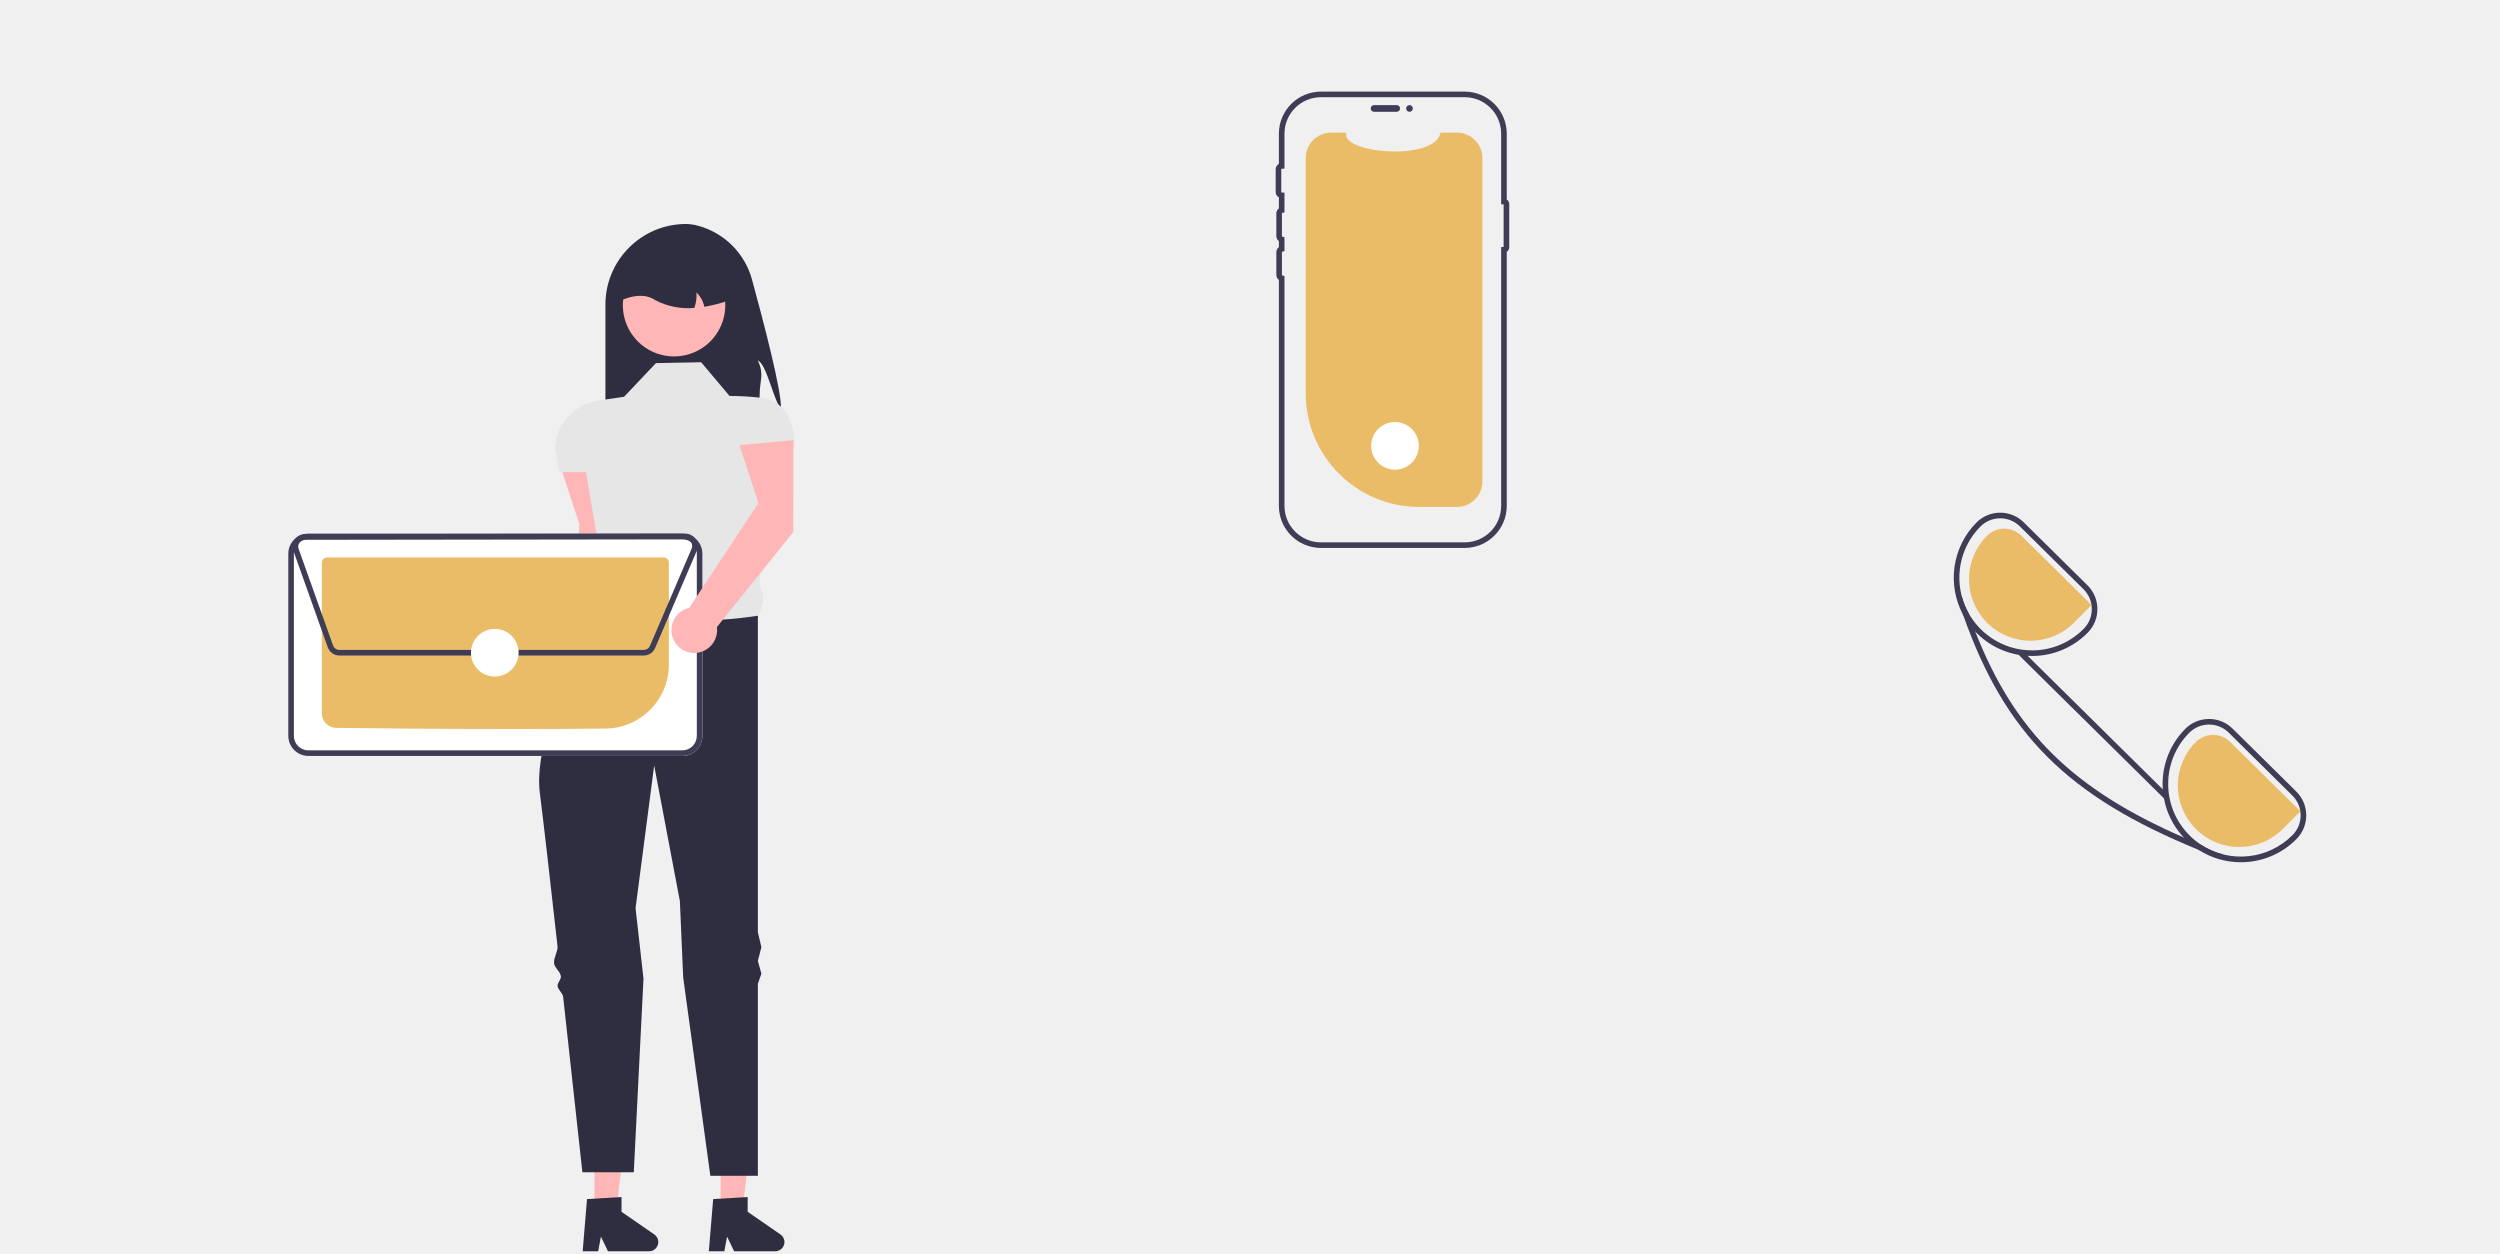
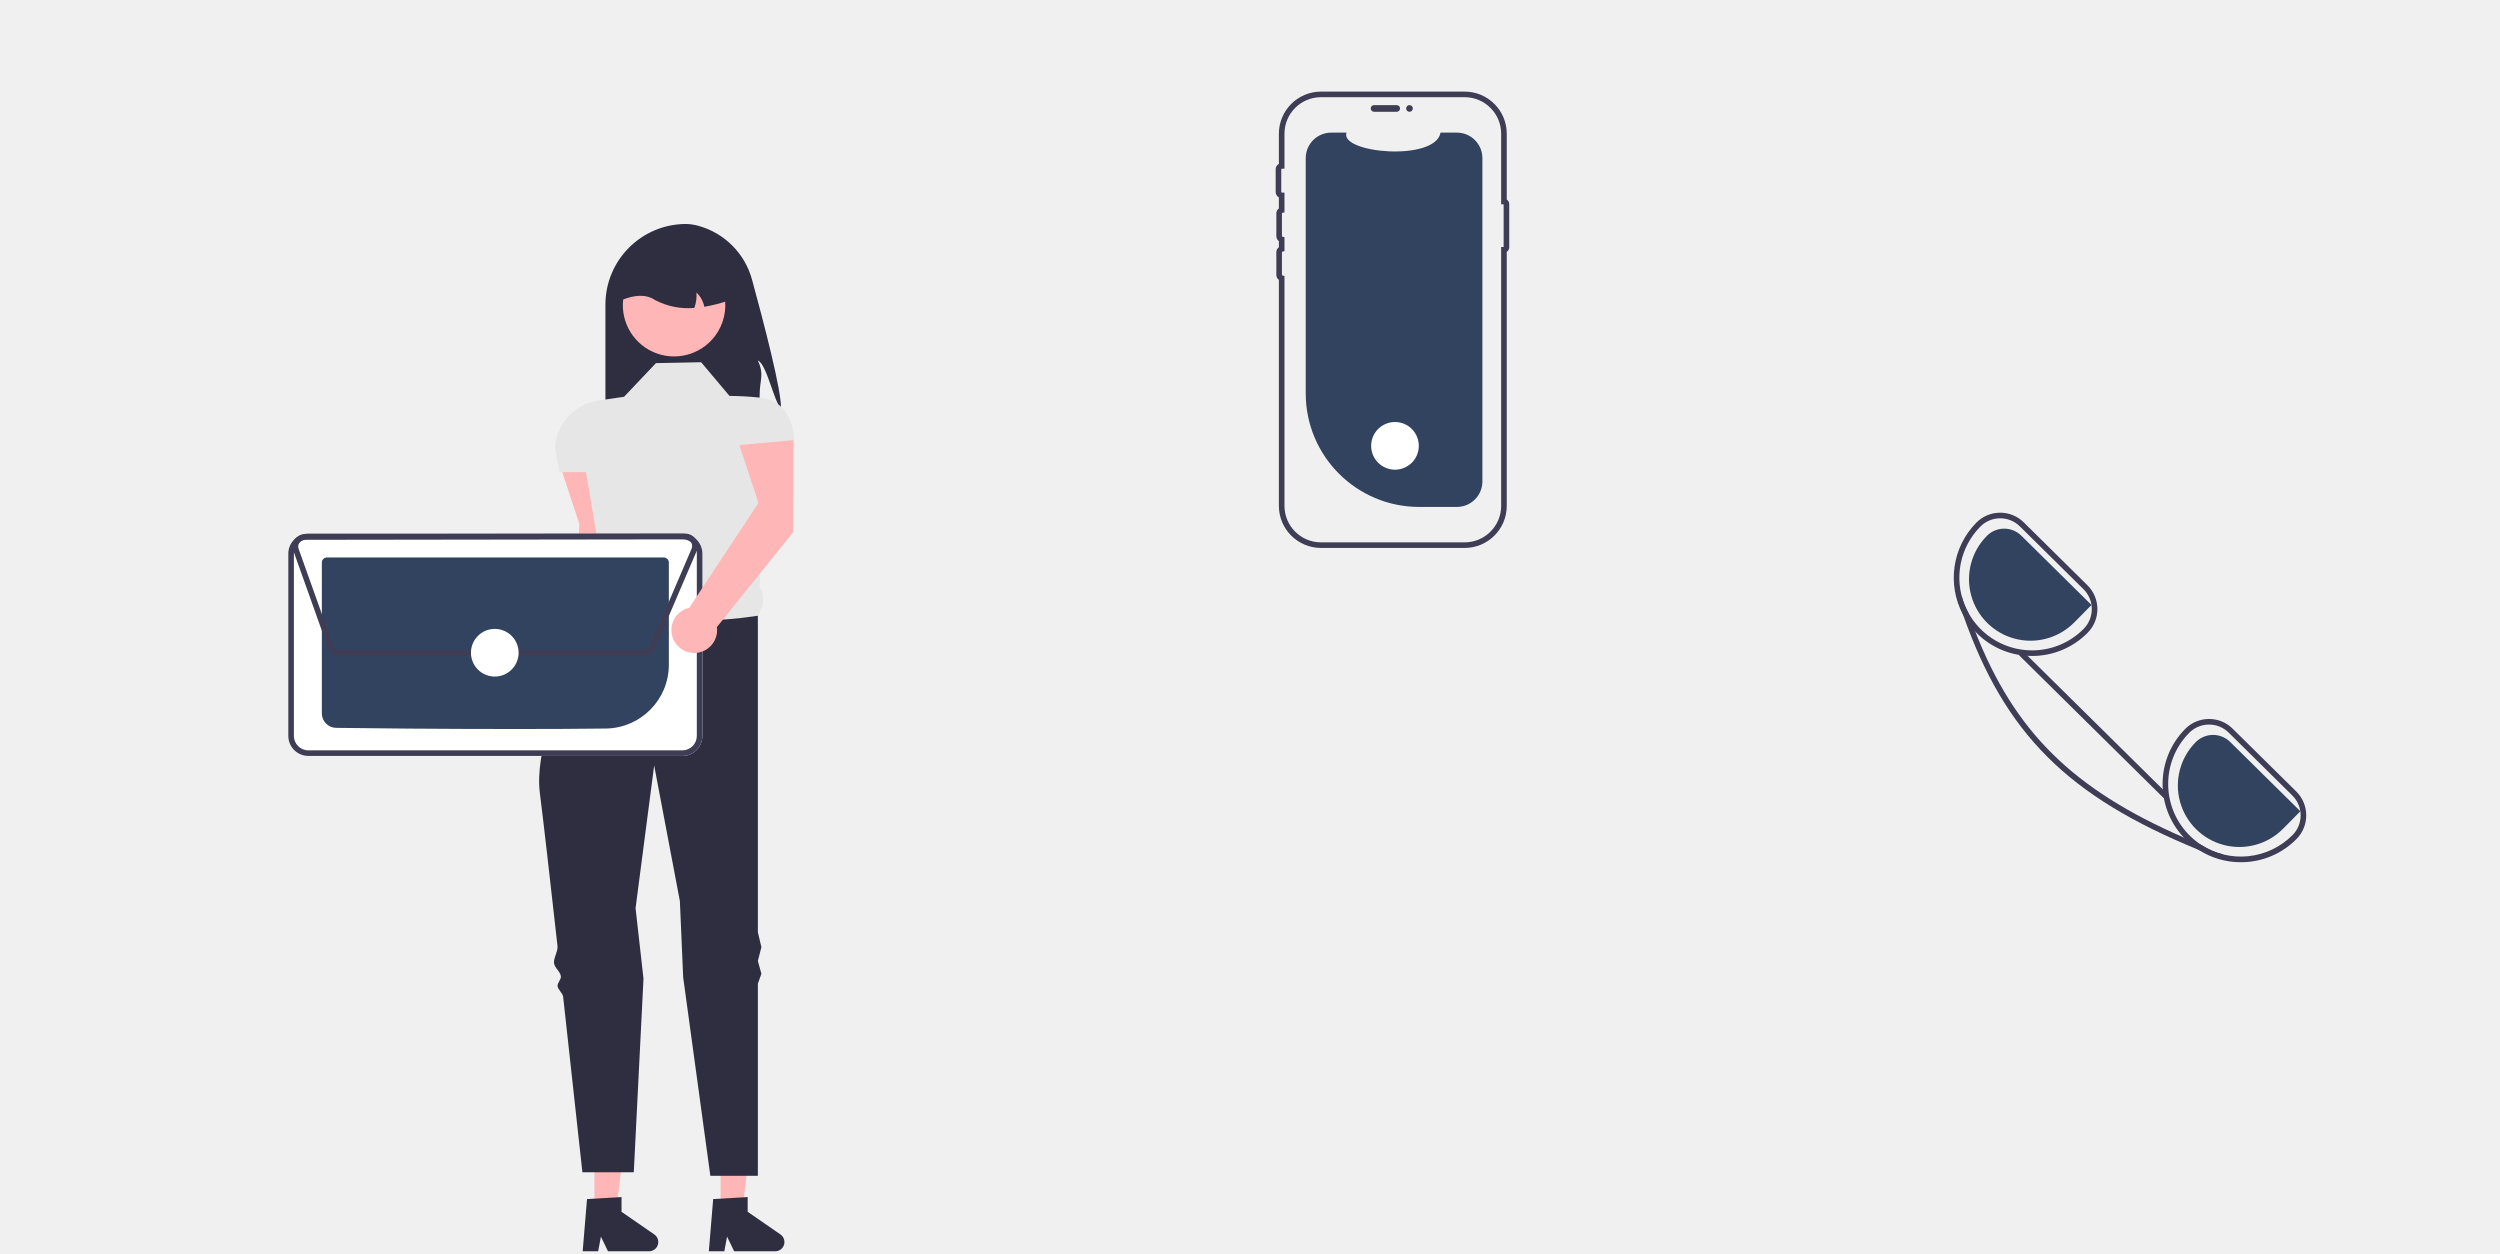
<svg xmlns="http://www.w3.org/2000/svg" data-name="Layer 1" width="894.249" height="448.282" viewBox="0 0 894.249 448.282">
  <path d="M447.37,674.141q-40.475,0-80.829-1.449c-38.44-1.381-78.19-2.808-115.136-23.299-25.845-14.333-48.735-37.329-66.194-66.504a223.77,223.77,0,0,1-25.369-63.604,261.476,261.476,0,0,1,.953-123.779,219.834,219.834,0,0,1,14.741-40.4c26.943-55.793,76.085-93.246,134.826-102.754a6.807,6.807,0,0,1,1.463-.031c.264.014.528.029.796.018l.346-.11a16.882,16.882,0,0,1,2.721-.698c90.594-13.487,186.365,13.802,276.952,78.914,70.042,50.351,162.868,77.464,283.781,82.889l1.717.09c33.66,1.934,66.218,15.811,94.16,40.133,27.579,24.006,48.287,56.034,59.884,92.624,1.426,4.461,2.733,9.104,3.884,13.801a26.039,26.039,0,0,1-6.941,24.69v.009l-.301.31c-.725.721-1.488,1.412-2.267,2.056l-.917.756c-7.727,6.365-13.83,11.394-21.135,15.299a64.983,64.983,0,0,1-15.419,5.821c-29.465,7.184-59.388,13.844-88.936,19.797-57.385,11.57-116.281,21.115-175.054,28.368A2269.141,2269.141,0,0,1,447.37,674.141Zm-136.232-419.845a3.507,3.507,0,0,0-.539.037c-58.192,9.419-106.869,46.504-133.544,101.745a217.624,217.624,0,0,0-14.595,40,259.188,259.188,0,0,0-.941,122.681,221.622,221.622,0,0,0,25.123,62.996c17.288,28.889,39.944,51.654,65.518,65.836,36.614,20.308,76.176,21.729,114.436,23.102a2266.314,2266.314,0,0,0,358.315-15.595c58.735-7.249,117.593-16.787,174.94-28.351,29.528-5.948,59.43-12.604,88.875-19.783a63.358,63.358,0,0,0,15.047-5.679c7.157-3.826,13.202-8.807,20.855-15.111l.917-.755c.67-.554,1.329-1.146,1.958-1.761l.181-.189c6.289-6.339,8.735-14.702,6.71-22.944v-.001c-1.139-4.646-2.432-9.24-3.844-13.655-23.69-74.746-84.974-127.569-152.496-131.447l-1.707-.09c-55.232-2.479-103.564-9.344-147.752-20.99-52.75-13.902-98.801-34.83-136.876-62.201-90.242-64.862-185.613-92.049-275.811-78.626a15.473,15.473,0,0,0-2.479.643l-.623.174a9.374,9.374,0,0,1-1.062-.013C311.537,254.307,311.335,254.296,311.138,254.296Z" transform="translate(-152.8755 -225.8589)" fill="#f0f0f0" />
  <path d="M432.202,371.915c-2.498-2.397-5.053-15.762-8.242-17.118,2.384,5.269.653,6.663.64,12.446a39.123,39.123,0,0,1-1.141,9.745H369.435V334.825a28.847,28.847,0,0,1,28.848-28.848,17.214,17.214,0,0,1,4.276.626A27.428,27.428,0,0,1,421.909,326.007C426.028,341.061,432.578,366.119,432.202,371.915Z" transform="translate(-152.8755 -225.8589)" fill="#2f2e41" />
  <path d="M372.605,423.782l.027-32.863L353.314,392.645l6.818,20.726-3.191,52.096a8.173,8.173,0,1,0,9.89,6.889Z" transform="translate(-152.8755 -225.8589)" fill="#ffb6b6" />
  <polygon points="257.746 432.76 265.55 432.759 269.263 402.657 257.744 402.657 257.746 432.76" fill="#ffb6b6" />
  <path d="M407.978,654.769l12.337-.736v5.286l11.729,8.101a3.302,3.302,0,0,1-1.876,6.019H415.481L412.949,668.209l-.988,5.228h-5.538Z" transform="translate(-152.8755 -225.8589)" fill="#2f2e41" />
  <polygon points="212.62 432.76 220.425 432.759 224.137 402.657 212.619 402.657 212.62 432.76" fill="#ffb6b6" />
  <path d="M362.853,654.769l12.337-.736v5.286l11.729,8.101a3.302,3.302,0,0,1-1.876,6.019H370.355l-2.532-5.228-.988,5.228H361.297Z" transform="translate(-152.8755 -225.8589)" fill="#2f2e41" />
  <path d="M403.672,355.43l-16.167.317-11.412,12.046-9.149,1.342a18.266,18.266,0,0,0-15.577,16.897v0l1.585,8.706h9.51l5.502,32.303c-2.139,5.451-2.285,9.754,2.107,11.444l13.631,25.678L423.96,446.094c2.042-3.51,2.696-7.036.609-10.464l2.878-49.45h9.677v0c0-9.249-3.128-17.046-12.32-18.075a108.654,108.654,0,0,0-10.989-.629Z" transform="translate(-152.8755 -225.8589)" fill="#e6e6e6" />
  <path d="M423.96,446.094s-39.309,6.974-53.891-7.608c0,0-1.48,2.513-3.711,6.682-.642,1.199-1.881,2.011-2.629,3.463-.68,1.32-2.429,2.942-3.17,4.439-.596,1.204.36,2.777-.26,4.078-7.468,15.664-16.193,37.759-14.322,52.348,1.206,9.409,3.698,31.302,6.322,54.816.205,1.837-1.455,4.197-1.249,6.049.194,1.746,2.255,2.984,2.45,4.734.129,1.162-1.31,2.348-1.181,3.508.141,1.273,1.85,2.522,1.991,3.79,3.594,32.468,6.886,62.781,6.886,62.781h18.386l3.469-69.232-2.835-25.236,6.657-51.038,9.193,48.502,1.183,27.297,9.715,70.975H423.96v-68.708l1.268-3.569-1.268-4.578,1.268-4.932-1.268-5.372Z" transform="translate(-152.8755 -225.8589)" fill="#2f2e41" />
  <path d="M408.634,346.055a18.326,18.326,0,1,1,3.175-15.314c.053.22.097.438.14.665A18.301,18.301,0,0,1,408.634,346.055Z" transform="translate(-152.8755 -225.8589)" fill="#ffb6b6" />
  <path d="M404.813,335.598a9.633,9.633,0,0,0-2.815-5.104,13.142,13.142,0,0,1-.761,5.51,25.395,25.395,0,0,1-13.955-2.764c-3.233-2.194-7.348-2.004-12.141,0a17.75,17.75,0,0,1,17.752-17.752h3.17a17.756,17.756,0,0,1,17.752,17.752A52.852,52.852,0,0,1,404.813,335.598Z" transform="translate(-152.8755 -225.8589)" fill="#2f2e41" />
  <circle cx="113.249" cy="285" r="51" fill="#f0f0f0" />
  <circle cx="438.249" cy="51" r="51" fill="#f0f0f0" />
  <circle cx="843.249" cy="293" r="51" fill="#f0f0f0" />
-   <path d="M683.125,282.421V398.067A9.119,9.119,0,0,1,674.101,407.186a.802.802,0,0,1-.1.004H660.541a40.606,40.606,0,0,1-40.606-40.606v-84.163a9.123,9.123,0,0,1,9.123-9.123l5.454,0c-2.527,7.371,31.765,10.474,33.648,0l5.841,0A9.123,9.123,0,0,1,683.125,282.421Z" transform="translate(-152.8755 -225.8589)" fill="#eabc68" />
+   <path d="M683.125,282.421V398.067A9.119,9.119,0,0,1,674.101,407.186a.802.802,0,0,1-.1.004H660.541a40.606,40.606,0,0,1-40.606-40.606v-84.163a9.123,9.123,0,0,1,9.123-9.123l5.454,0c-2.527,7.371,31.765,10.474,33.648,0l5.841,0A9.123,9.123,0,0,1,683.125,282.421Z" transform="translate(-152.8755 -225.8589)" fill="#32435f" />
  <path d="M643.182,264.65a1.197,1.197,0,0,1,1.196-1.196h8.13a1.196,1.196,0,0,1,0,2.391h-8.13A1.197,1.197,0,0,1,643.182,264.65Z" transform="translate(-152.8755 -225.8589)" fill="#3f3d56" />
  <path d="M676.794,421.859h-51.416a15.063,15.063,0,0,1-15.046-15.046V325.972a2.187,2.187,0,0,1-.911-1.779v-8.13a2.186,2.186,0,0,1,.911-1.778v-2.182a2.186,2.186,0,0,1-.911-1.778v-8.131a2.186,2.186,0,0,1,.911-1.778v-3.944a2.184,2.184,0,0,1-1.15-1.93v-8.13a2.184,2.184,0,0,1,1.15-1.93V273.674A15.063,15.063,0,0,1,625.378,258.628h51.416a15.063,15.063,0,0,1,15.046,15.046V297.23a1.886,1.886,0,0,1,.886,1.598v15.503a1.887,1.887,0,0,1-.886,1.599V406.813A15.063,15.063,0,0,1,676.794,421.859ZM625.378,260.628a13.061,13.061,0,0,0-13.046,13.046v12.508l-.962.037a.195.195,0,0,0-.188.192V294.541a.196.196,0,0,0,.188.192l.962.037v7.049l-.761.188a.197.197,0,0,0-.15.187v8.131a.197.197,0,0,0,.15.187l.761.188v4.991l-.761.188a.197.197,0,0,0-.15.187v8.13a.197.197,0,0,0,.15.187l.761.188V406.813a13.061,13.061,0,0,0,13.046,13.046h51.416a13.061,13.061,0,0,0,13.046-13.046V314.217h.886V298.942h-.886V273.674a13.061,13.061,0,0,0-13.046-13.046Z" transform="translate(-152.8755 -225.8589)" fill="#3f3d56" />
  <circle cx="504.176" cy="38.791" r="1.196" fill="#3f3d56" />
  <path d="M396.956,496.262H263.168a7.188,7.188,0,0,1-7.17-7.169v-65.189a7.188,7.188,0,0,1,7.169-7.17H396.955a7.188,7.188,0,0,1,7.17,7.169v65.189A7.188,7.188,0,0,1,396.956,496.262Z" transform="translate(-152.8755 -225.8589)" fill="#fff" />
  <path d="M396.956,496.262H263.168a7.188,7.188,0,0,1-7.17-7.169v-65.189a7.188,7.188,0,0,1,7.169-7.17H396.955a7.188,7.188,0,0,1,7.17,7.169v65.189A7.188,7.188,0,0,1,396.956,496.262ZM263.168,418.734a5.185,5.185,0,0,0-5.17,5.171v65.187a5.185,5.185,0,0,0,5.171,5.17H396.954a5.185,5.185,0,0,0,5.171-5.171v-65.187a5.185,5.185,0,0,0-5.171-5.17Z" transform="translate(-152.8755 -225.8589)" fill="#3f3d56" />
-   <path d="M337.232,486.628c-26.386,0-53.899-.252-64.164-.416a5.176,5.176,0,0,1-5.07-5.155V427.095a1.83,1.83,0,0,1,1.823-1.828H390.297a1.829,1.829,0,0,1,1.827,1.823v36.612a22.842,22.842,0,0,1-22.457,22.752C360.1,486.579,348.771,486.628,337.232,486.628Z" transform="translate(-152.8755 -225.8589)" fill="#eabc68" />
+   <path d="M337.232,486.628c-26.386,0-53.899-.252-64.164-.416a5.176,5.176,0,0,1-5.07-5.155V427.095a1.83,1.83,0,0,1,1.823-1.828H390.297a1.829,1.829,0,0,1,1.827,1.823v36.612a22.842,22.842,0,0,1-22.457,22.752C360.1,486.579,348.771,486.628,337.232,486.628Z" transform="translate(-152.8755 -225.8589)" fill="#32435f" />
  <path d="M383.146,460.339H274.287a4.438,4.438,0,0,1-4.164-2.936l-12.321-34.566a4.423,4.423,0,0,1,4.158-5.907l136.072-.189a4.423,4.423,0,0,1,4.359,5.198l.105.044-.391.912-.004.009-14.895,34.755A4.41,4.41,0,0,1,383.146,460.339Zm14.892-41.598-136.075.189a2.423,2.423,0,0,0-2.278,3.235l12.321,34.565a2.433,2.433,0,0,0,2.282,1.608H383.146a2.413,2.413,0,0,0,2.222-1.467l14.896-34.756.732.314-.732-.314a2.421,2.421,0,0,0-2.226-3.375Z" transform="translate(-152.8755 -225.8589)" fill="#3f3d56" />
  <circle cx="176.983" cy="233.48" r="8.524" fill="#fff" />
  <circle cx="498.983" cy="159.48" r="8.524" fill="#fff" />
  <path d="M974.255,508.979l-22.77-22.48a11.884,11.884,0,0,0-8.43-3.46h-.08a11.914,11.914,0,0,0-8.46,3.56,27.991,27.991,0,0,0-.49,38.84c.24.26.49.51.74.76a27.248,27.248,0,0,0,4.56,3.65,27.676,27.676,0,0,0,15.11,4.43h.17a27.826,27.826,0,0,0,19.75-8.32,12.023,12.023,0,0,0-.1-16.98Zm-1.32,15.57a26.092,26.092,0,0,1-32.76,3.48,26.786,26.786,0,0,1-4.01-3.25,26.002,26.002,0,0,1-.23-36.77,9.913,9.913,0,0,1,7.06-2.97h.06a9.911,9.911,0,0,1,7.02,2.88l22.77,22.49a10.007,10.007,0,0,1,.09,14.14Z" transform="translate(-152.8755 -225.8589)" fill="#3f3d56" />
  <path d="M899.545,435.199l-22.77-22.49a11.926,11.926,0,0,0-8.43-3.46h-.07a11.947,11.947,0,0,0-8.47,3.57,28.077,28.077,0,0,0-4.72,33l.01.01a27.562,27.562,0,0,0,4.33,5.93c.19.22.41.44.63.66a27.835,27.835,0,0,0,19.67,8.08h.18a27.854,27.854,0,0,0,19.75-8.33,11.999,11.999,0,0,0-.11-16.97Zm-1.32,15.57a25.855,25.855,0,0,1-18.33,7.73h-.17a26,26,0,0,1-18.49-44.27,10.008,10.008,0,0,1,14.14-.09l22.77,22.48A10.019,10.019,0,0,1,898.225,450.769Z" transform="translate(-152.8755 -225.8589)" fill="#3f3d56" />
-   <path d="M975.71,516.046l-25.103-24.794a8.727,8.727,0,0,0-12.327.076,22,22,0,1,0,31.305,30.919Z" transform="translate(-152.8755 -225.8589)" fill="#eabc68" />
-   <path d="M901.004,442.262l-25.103-24.794a8.727,8.727,0,0,0-12.327.076,22,22,0,1,0,31.305,30.919Z" transform="translate(-152.8755 -225.8589)" fill="#eabc68" />
+   <path d="M975.71,516.046l-25.103-24.794a8.727,8.727,0,0,0-12.327.076,22,22,0,1,0,31.305,30.919Z" transform="translate(-152.8755 -225.8589)" fill="#32435f" />
+   <path d="M901.004,442.262l-25.103-24.794a8.727,8.727,0,0,0-12.327.076,22,22,0,1,0,31.305,30.919Z" transform="translate(-152.8755 -225.8589)" fill="#32435f" />
  <path d="M948.125,531.489l-.6,1.58q-4.23-1.605-8.2-3.22c-46.88-19.13-69.26-41.52-84.23-84.02l-.01-.01q-1.065-3-2.07-6.14l1.58-.51a25.542,25.542,0,0,0,2.3,5.78q1.23,3.495,2.53,6.81c14.07,35.87,34.82,56.37,74.6,73.68q3,1.305,6.15,2.59A26.087,26.087,0,0,0,948.125,531.489Z" transform="translate(-152.8755 -225.8589)" fill="#3f3d56" />
  <rect x="900.623" y="448.539" width="2.001" height="73" transform="translate(-229.9252 559.8239) rotate(-45.35527)" fill="#3f3d56" />
  <path d="M436.64,416.173l.027-32.863-19.318,1.726,6.818,20.726-24.747,37.514a8.173,8.173,0,1,0,9.89,6.889Z" transform="translate(-152.8755 -225.8589)" fill="#ffb6b6" />
</svg>
